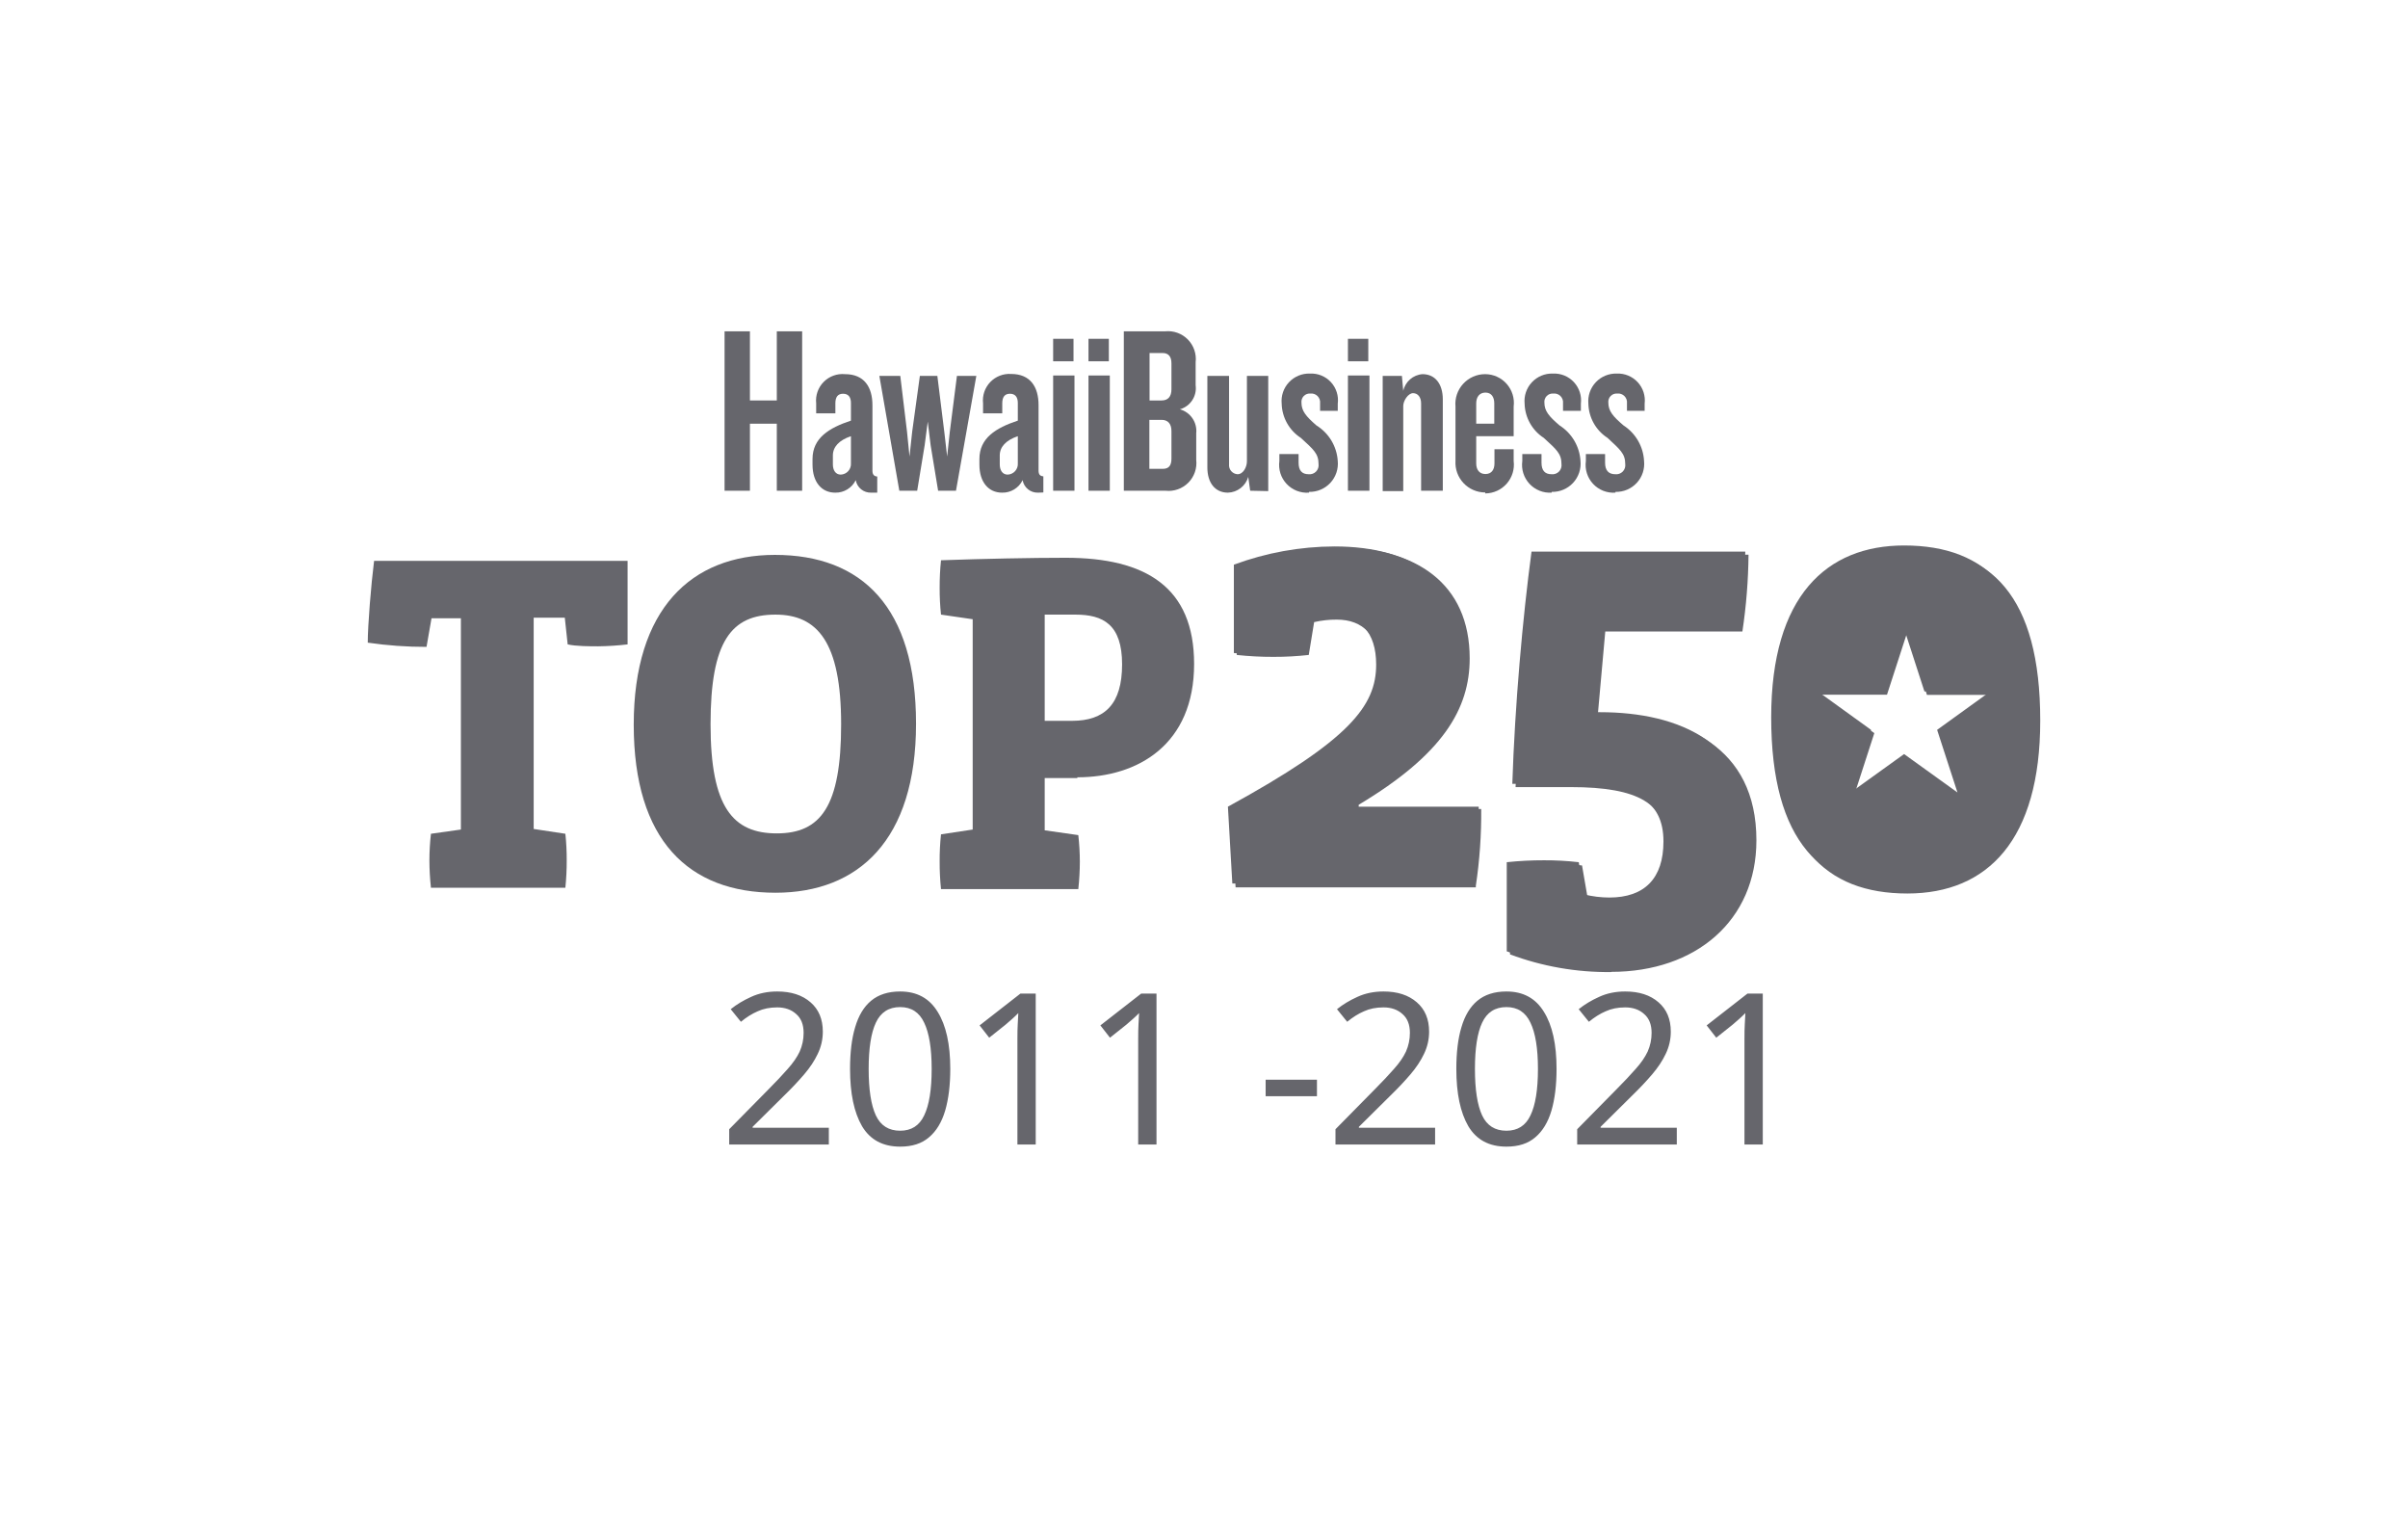
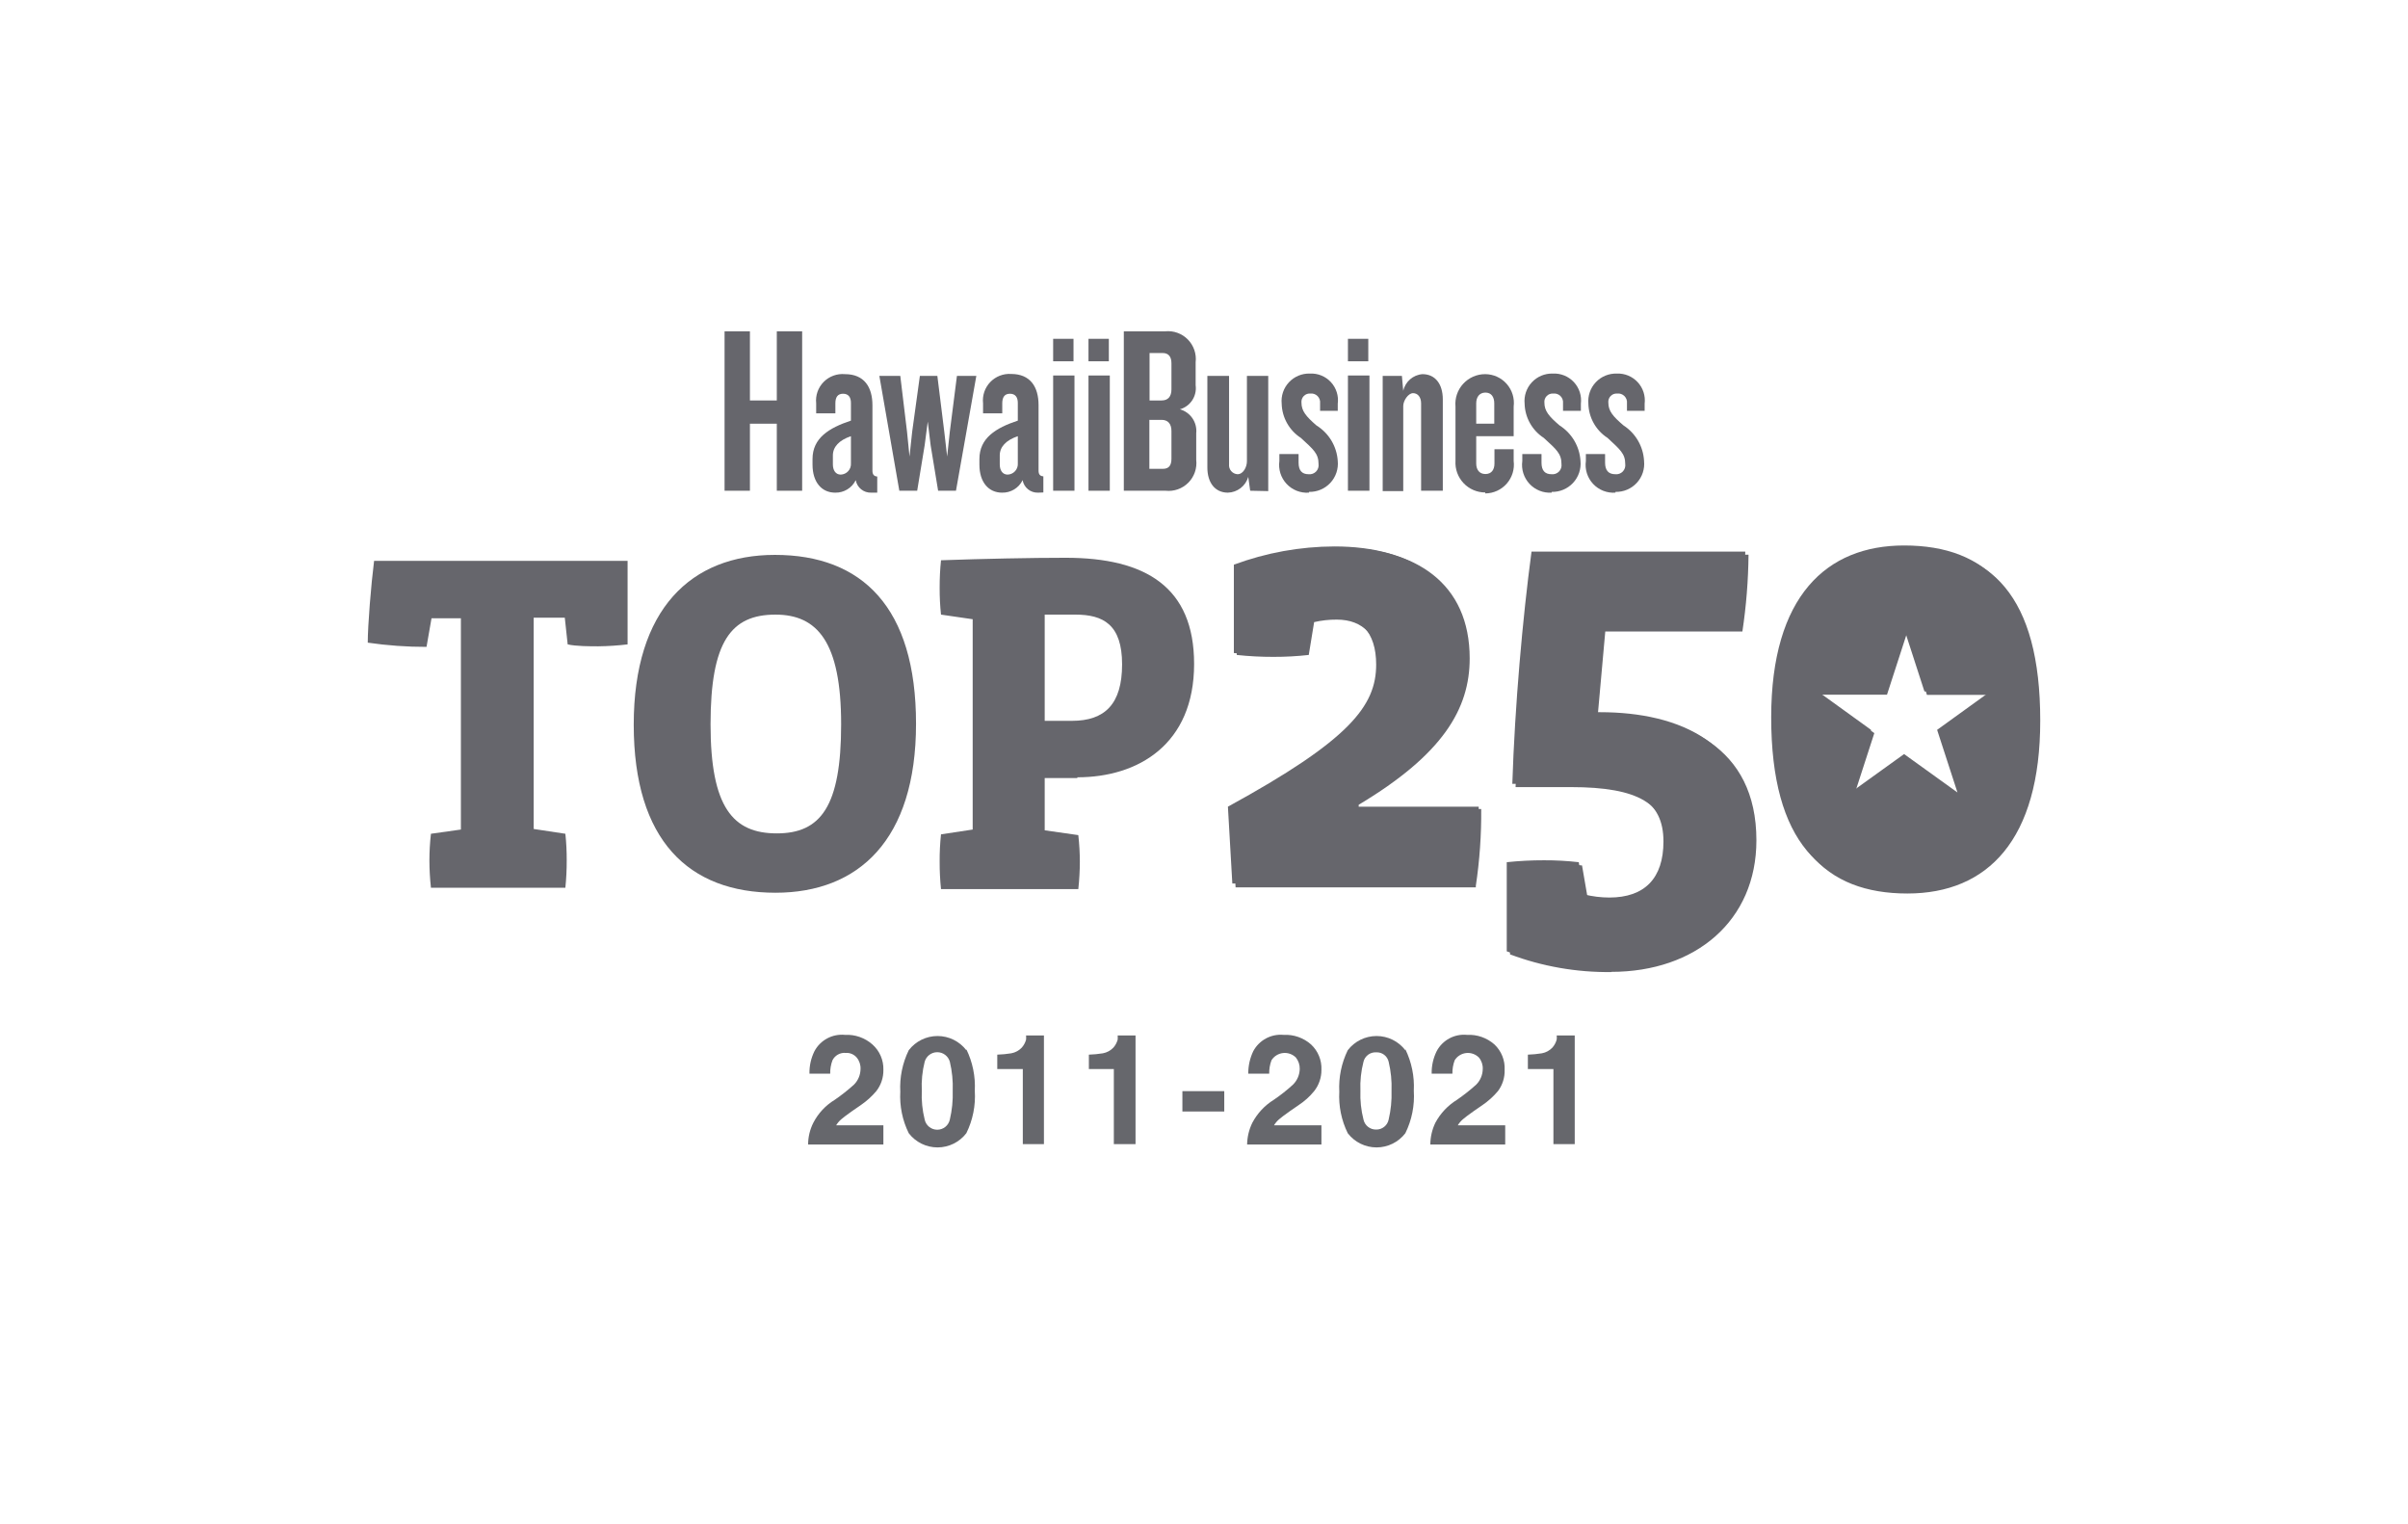
<svg xmlns="http://www.w3.org/2000/svg" id="Layer_1" data-name="Layer 1" viewBox="0 0 125.39 79.3">
  <defs>
-     <style>.cls-1,.cls-2{fill:#66666c;}.cls-2{font-size:11px;font-family:MetaBold-Roman, Meta;}</style>
+     <style>.cls-1{fill:#66666c;}.cls-2{fill:#66676c;}</style>
  </defs>
  <path class="cls-1" d="M76.85,46.2H64.34l-.23-4c6.32-3.46,7.72-5.24,7.72-7.4,0-1.71-.86-2.54-2.22-2.54a5.15,5.15,0,0,0-1.18.13l-.28,1.71a16.21,16.21,0,0,1-1.84.1,17.46,17.46,0,0,1-1.91-.1v-4.6a15.15,15.15,0,0,1,5.24-1c4.09,0,6.89,1.87,6.89,5.78,0,2.63-1.4,5-5.78,7.62v.22h6.38a25.5,25.5,0,0,1-.28,4Z" />
  <path class="cls-1" d="M83.9,50.61a14.58,14.58,0,0,1-5.27-.92V45.06a18,18,0,0,1,1.94-.1,15.32,15.32,0,0,1,1.81.1l.29,1.68a6.09,6.09,0,0,0,1.3.16c1.84,0,2.82-1,2.82-2.92,0-2.13-1.46-3-5-3H78.92c.13-4.06.54-8.67,1-12.1H91.05a28.61,28.61,0,0,1-.32,4H83.59l-.39,4.35h.32c4.16,0,7.94,1.62,7.94,6.52,0,4.19-3.17,6.85-7.56,6.85Z" />
  <path class="cls-1" d="M98.26,36.17H94.83l2.77,2-1.06,3.27,2.78-2,2.78,2L101,38.18l2.77-2h-3.43L99.32,32.9l-1.06,3.27Zm1.06,10.35c-4.26,0-6.92-2.48-6.92-9,0-6.32,2.89-9,6.92-9,4.35,0,6.92,2.51,6.92,9,0,6.2-2.73,9-6.92,9Z" />
  <path class="cls-1" d="M32.68,33.55a14.55,14.55,0,0,1-1.52.1c-.43,0-1.17,0-1.6-.1l-.15-1.39H27.79v11l1.65.25a12.56,12.56,0,0,1,.07,1.39,13.5,13.5,0,0,1-.07,1.42h-7a13.52,13.52,0,0,1-.08-1.42,12.52,12.52,0,0,1,.08-1.39L24,43.19v-11H22.47l-.26,1.49a21,21,0,0,1-3.06-.22c0-.89.17-3,.33-4.26h13.2v4.38Z" />
  <path class="cls-1" d="M40.38,32C38.08,32,37,33.38,37,37.71s1.17,5.68,3.45,5.68S43.8,42,43.8,37.71,42.56,32,40.38,32Zm0,14.48c-4.51,0-7.38-2.72-7.38-8.75s3-8.84,7.35-8.84c4.54,0,7.35,2.73,7.35,8.79s-3,8.8-7.32,8.8Z" />
  <path class="cls-1" d="M56,32c-.64,0-1.17,0-1.6,0v5.53h1.42c1.7,0,2.61-.86,2.61-2.94S57.44,32,56,32Zm.1,8.51h-1.7v2.72l1.75.25a12.52,12.52,0,0,1,.08,1.39,13.52,13.52,0,0,1-.08,1.42H49a13.5,13.5,0,0,1-.07-1.42A12.56,12.56,0,0,1,49,43.44l1.65-.25V32.24L49,32a12.56,12.56,0,0,1-.07-1.39A13.5,13.5,0,0,1,49,29.17c2.23-.08,4.72-.13,6.49-.13,4.16,0,6.69,1.52,6.69,5.53,0,4.18-2.91,5.9-6.08,5.9Z" />
  <path class="cls-1" d="M76.68,46H64.17l-.23-4c6.32-3.46,7.72-5.24,7.72-7.4,0-1.71-.86-2.54-2.22-2.54a5.78,5.78,0,0,0-1.18.13L68,34a16.21,16.21,0,0,1-1.84.1,17.46,17.46,0,0,1-1.91-.1v-4.6a15.19,15.19,0,0,1,5.24-.95c4.1,0,6.89,1.87,6.89,5.78,0,2.63-1.4,5-5.78,7.62V42H77a25.55,25.55,0,0,1-.29,4Z" />
  <path class="cls-1" d="M83.73,50.44a14.79,14.79,0,0,1-5.27-.91V44.89a18,18,0,0,1,1.94-.1,15.32,15.32,0,0,1,1.81.1l.29,1.68a5.51,5.51,0,0,0,1.3.16c1.84,0,2.82-1,2.82-2.92,0-2.13-1.46-3-5-3H78.75c.13-4.06.54-8.66,1-12.09H90.88a28.59,28.59,0,0,1-.32,4H83.42L83,37.08h.31c4.16,0,7.94,1.62,7.94,6.51,0,4.19-3.17,6.85-7.56,6.85Z" />
  <path class="cls-1" d="M98.09,36H94.66l2.77,2-1.06,3.26,2.78-2,2.78,2L100.87,38l2.77-2h-3.43l-1.06-3.27L98.09,36Zm1.06,10.35c-4.26,0-6.92-2.48-6.92-9,0-6.32,2.89-8.95,6.92-8.95,4.35,0,6.92,2.51,6.92,9,0,6.2-2.73,9-6.92,9Z" />
  <polygon class="cls-1" points="40.45 25.55 40.45 22.06 39.05 22.06 39.05 25.55 37.73 25.55 37.73 17.25 39.05 17.25 39.05 20.85 40.45 20.85 40.45 17.25 41.77 17.25 41.77 25.55 40.45 25.55 40.45 25.55" />
  <path class="cls-1" d="M44.31,22.71c-.62.21-.94.56-.94,1v.47c0,.3.14.53.41.53a.55.55,0,0,0,.53-.59V22.71Zm1.06,2.94a.79.79,0,0,1-.81-.65,1.16,1.16,0,0,1-1.07.65c-.7,0-1.18-.54-1.18-1.46V23.9c0-1.09.85-1.62,2-2v-.92c0-.3-.13-.48-.41-.48s-.4.18-.4.5v.52h-1V21A1.38,1.38,0,0,1,44,19.48c1,0,1.43.67,1.43,1.62v3.41c0,.19.08.29.25.3v.84Z" />
  <polygon class="cls-1" points="49.78 25.55 48.85 25.55 48.46 23.18 48.31 21.95 48.15 23.18 47.76 25.55 46.83 25.55 45.79 19.57 46.88 19.57 47.23 22.47 47.36 23.77 47.5 22.47 47.9 19.57 48.81 19.57 49.17 22.47 49.32 23.77 49.46 22.47 49.83 19.57 50.84 19.57 49.78 25.55 49.78 25.55" />
  <path class="cls-1" d="M53,22.71c-.62.21-.94.56-.94,1v.47c0,.3.14.53.41.53a.55.55,0,0,0,.53-.59V22.71Zm1.06,2.94a.79.79,0,0,1-.81-.65,1.16,1.16,0,0,1-1.07.65c-.7,0-1.18-.54-1.18-1.46V23.9c0-1.09.85-1.62,2-2v-.92c0-.3-.13-.48-.41-.48s-.4.18-.4.5v.52h-1V21a1.38,1.38,0,0,1,1.46-1.53c1,0,1.43.67,1.43,1.62v3.41c0,.19.07.29.25.3v.84Z" />
  <path class="cls-1" d="M54.84,18.81V17.64H55.9v1.17Zm0,6.74v-6h1.11v6Z" />
  <path class="cls-1" d="M56.68,18.81V17.64h1.06v1.17Zm0,6.74v-6h1.11v6Z" />
  <path class="cls-1" d="M61,22.44c0-.37-.18-.58-.51-.58h-.64v2.55h.7c.32,0,.45-.18.45-.53V22.44Zm0-3.52c0-.35-.15-.54-.46-.54h-.68v2.47h.63c.32,0,.51-.19.51-.58V18.92Zm-.3,6.63H58.52v-8.3h2.15a1.45,1.45,0,0,1,1.59,1.61v1.2a1.14,1.14,0,0,1-.82,1.25,1.17,1.17,0,0,1,.85,1.25v1.38a1.45,1.45,0,0,1-1.6,1.61Z" />
  <path class="cls-1" d="M65.1,25.55,65,24.83a1.14,1.14,0,0,1-1.06.82c-.68,0-1.07-.53-1.07-1.31V19.57H64v4.6a.47.47,0,0,0,.44.52c.31,0,.49-.39.49-.67V19.57h1.11v6Z" />
  <path class="cls-1" d="M68.16,25.65A1.45,1.45,0,0,1,66.62,24v-.36h1v.45c0,.41.18.6.52.6a.47.47,0,0,0,.52-.53c0-.55-.27-.76-.92-1.36a2.19,2.19,0,0,1-1-1.78,1.43,1.43,0,0,1,1.47-1.57,1.39,1.39,0,0,1,1.45,1.57v.37h-.92V21a.46.46,0,0,0-.51-.51.43.43,0,0,0-.46.47c0,.44.24.72.78,1.19A2.35,2.35,0,0,1,69.66,24a1.47,1.47,0,0,1-1.5,1.61Z" />
  <path class="cls-1" d="M70.19,18.81V17.64h1.06v1.17Zm0,6.74v-6h1.12v6Z" />
  <path class="cls-1" d="M74,25.55V21c0-.32-.17-.53-.42-.53s-.51.39-.51.67v4.43H72v-6h1l.07.78a1.11,1.11,0,0,1,1-.87c.67,0,1.06.52,1.06,1.31v4.76Z" />
  <path class="cls-1" d="M77.81,21c0-.33-.15-.56-.46-.56s-.48.23-.48.56v1.06h.94V21Zm-.47,4.64A1.55,1.55,0,0,1,75.79,24V21.17a1.55,1.55,0,0,1,1.55-1.69,1.5,1.5,0,0,1,1.48,1.69v1.54H76.87v1.42c0,.32.16.55.48.55s.47-.23.47-.55v-.74h1V24a1.5,1.5,0,0,1-1.48,1.69Z" />
  <path class="cls-1" d="M80.8,25.65A1.45,1.45,0,0,1,79.27,24v-.36h1v.45c0,.41.18.6.52.6a.47.47,0,0,0,.52-.53c0-.55-.27-.76-.92-1.36a2.19,2.19,0,0,1-1-1.78,1.43,1.43,0,0,1,1.47-1.57,1.4,1.4,0,0,1,1.46,1.57v.37h-.93V21a.46.46,0,0,0-.51-.51.43.43,0,0,0-.46.47c0,.44.24.72.79,1.19A2.36,2.36,0,0,1,82.3,24a1.47,1.47,0,0,1-1.5,1.61Z" />
  <path class="cls-1" d="M84.12,25.65A1.45,1.45,0,0,1,82.58,24v-.36h1v.45c0,.41.19.6.53.6a.47.47,0,0,0,.52-.53c0-.55-.28-.76-.92-1.36a2.18,2.18,0,0,1-1-1.78,1.44,1.44,0,0,1,1.48-1.57,1.4,1.4,0,0,1,1.45,1.57v.37h-.92V21a.46.46,0,0,0-.51-.51.43.43,0,0,0-.46.47c0,.44.24.72.79,1.19A2.35,2.35,0,0,1,85.61,24a1.46,1.46,0,0,1-1.49,1.61Z" />
-   <text class="cls-2" transform="translate(37.44 59.59)">2011 -2021</text>
+   <path class="cls-2" d="M42.35,58.46a3,3,0,0,1,1.12-1.2,9.8,9.8,0,0,0,1-.79,1.17,1.17,0,0,0,.34-.81.87.87,0,0,0-.2-.6.69.69,0,0,0-.57-.24.7.7,0,0,0-.69.38,1.88,1.88,0,0,0-.12.7H42.15a2.53,2.53,0,0,1,.26-1.17A1.62,1.62,0,0,1,44,53.88a2,2,0,0,1,1.43.5A1.7,1.7,0,0,1,46,55.7a1.75,1.75,0,0,1-.37,1.11,4.05,4.05,0,0,1-.81.73l-.45.31c-.28.2-.47.34-.57.43a1.3,1.3,0,0,0-.26.31H46v1H42.08A2.53,2.53,0,0,1,42.35,58.46Z" />
+   <path class="cls-2" d="M50.32,54.63a4.41,4.41,0,0,1,.44,2.16A4.36,4.36,0,0,1,50.32,59a1.89,1.89,0,0,1-3,0,4.36,4.36,0,0,1-.44-2.16,4.41,4.41,0,0,1,.44-2.16,1.89,1.89,0,0,1,3,0Zm-2.17,3.66a.67.67,0,0,0,1.31,0,5.71,5.71,0,0,0,.15-1.5,5.59,5.59,0,0,0-.15-1.51.68.68,0,0,0-1.31,0A5.14,5.14,0,0,0,48,56.79,5.24,5.24,0,0,0,48.15,58.29Z" />
+   <path class="cls-2" d="M51.93,55.66v-.75a5.71,5.71,0,0,0,.73-.07,1,1,0,0,0,.55-.3,1.06,1.06,0,0,0,.22-.41,1.51,1.51,0,0,0,0-.22h.93v5.66H53.26V55.66Z" />
+   <path class="cls-2" d="M56.7,55.66v-.75a5.71,5.71,0,0,0,.73-.07,1,1,0,0,0,.55-.3,1.06,1.06,0,0,0,.22-.41,1.51,1.51,0,0,0,0-.22h.93v5.66H58V55.66Z" />
+   <path class="cls-2" d="M61.57,56.81h2.18v1.06H61.57Z" />
+   <path class="cls-2" d="M65.21,58.46a3.12,3.12,0,0,1,1.12-1.2,8.74,8.74,0,0,0,1-.79,1.18,1.18,0,0,0,.35-.81.92.92,0,0,0-.2-.6.82.82,0,0,0-1.27.14,1.88,1.88,0,0,0-.12.7H65a2.67,2.67,0,0,1,.26-1.17,1.62,1.62,0,0,1,1.58-.85,2,2,0,0,1,1.43.5,1.7,1.7,0,0,1,.54,1.32,1.76,1.76,0,0,1-.38,1.11,3.55,3.55,0,0,1-.81.73l-.45.31c-.28.2-.47.34-.57.43a1.3,1.3,0,0,0-.26.31h2.47v1H64.94A2.67,2.67,0,0,1,65.21,58.46Z" />
+   <path class="cls-2" d="M73.18,54.63a4.41,4.41,0,0,1,.44,2.16A4.36,4.36,0,0,1,73.18,59a1.89,1.89,0,0,1-3,0,4.36,4.36,0,0,1-.44-2.16,4.41,4.41,0,0,1,.44-2.16,1.89,1.89,0,0,1,3,0ZM71,58.29a.66.66,0,0,0,.66.52.65.65,0,0,0,.65-.52,5.71,5.71,0,0,0,.15-1.5,5.59,5.59,0,0,0-.15-1.51.63.63,0,0,0-.65-.49.64.64,0,0,0-.66.49,5.14,5.14,0,0,0-.16,1.51A5.24,5.24,0,0,0,71,58.29Z" />
+   <path class="cls-2" d="M74.74,58.46a3.16,3.16,0,0,1,1.13-1.2,9.8,9.8,0,0,0,1-.79,1.17,1.17,0,0,0,.34-.81.87.87,0,0,0-.2-.6.81.81,0,0,0-1.26.14,1.88,1.88,0,0,0-.12.7H74.55a2.53,2.53,0,0,1,.26-1.17,1.61,1.61,0,0,1,1.58-.85,2,2,0,0,1,1.43.5,1.7,1.7,0,0,1,.53,1.32A1.75,1.75,0,0,1,78,56.81a4.05,4.05,0,0,1-.81.73l-.45.31c-.28.2-.47.34-.57.43a1.3,1.3,0,0,0-.26.31h2.47v1H74.48A2.67,2.67,0,0,1,74.74,58.46Z" />
+   <path class="cls-2" d="M79.56,55.66v-.75a5.71,5.71,0,0,0,.73-.07,1,1,0,0,0,.55-.3,1.06,1.06,0,0,0,.22-.41.79.79,0,0,0,0-.22H82v5.66H80.89V55.66Z" />
</svg>
